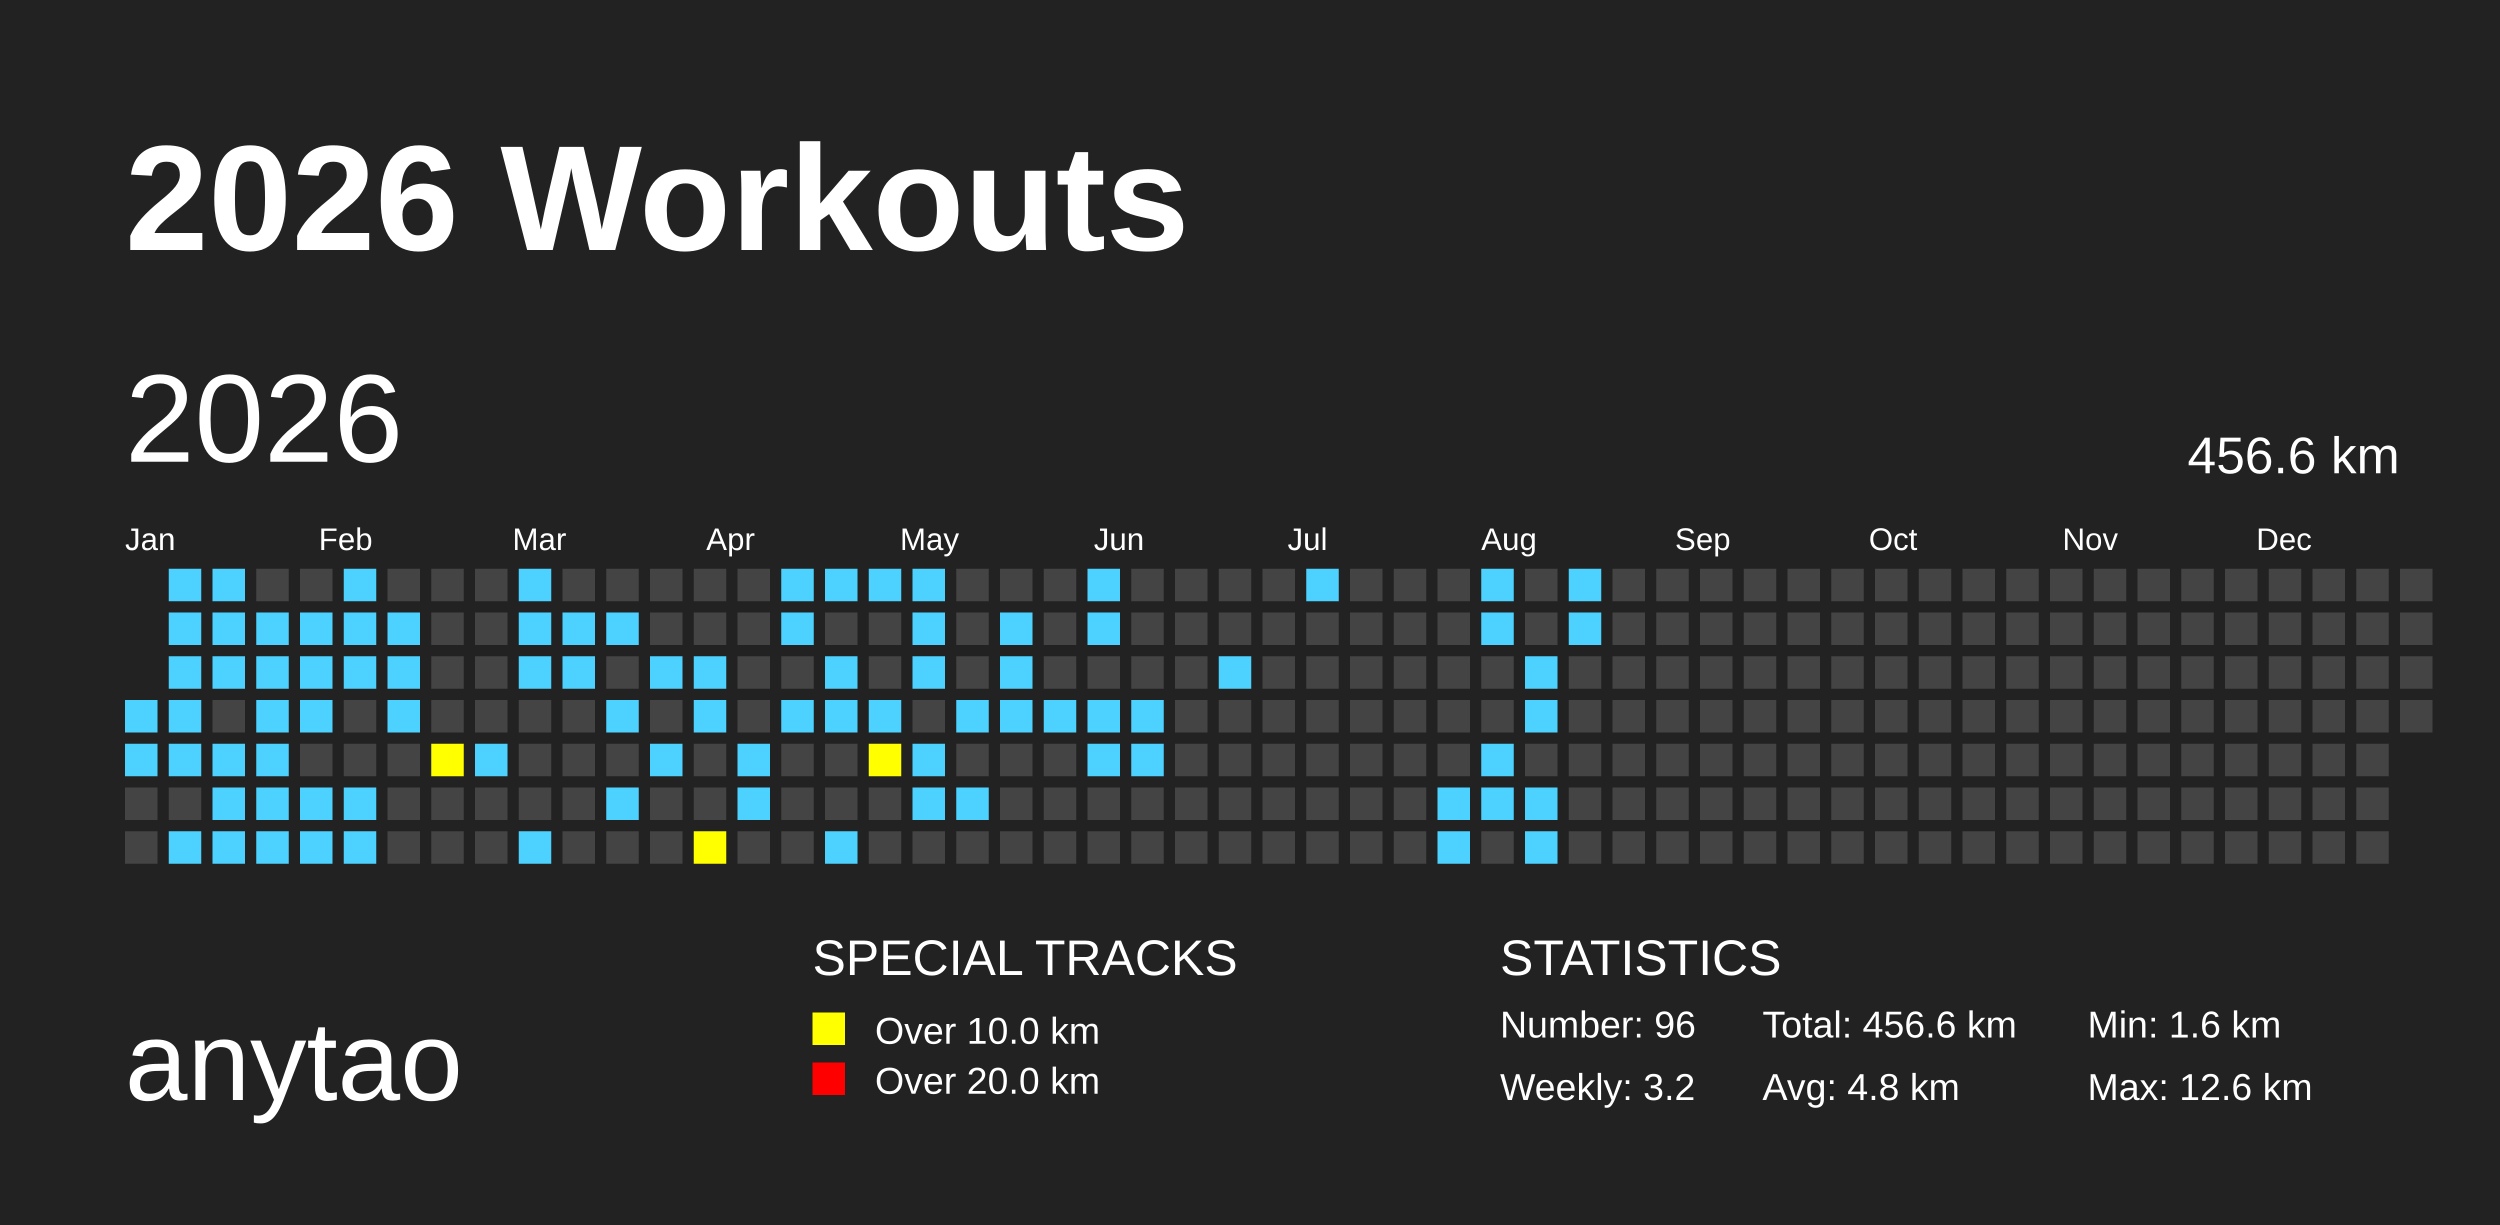
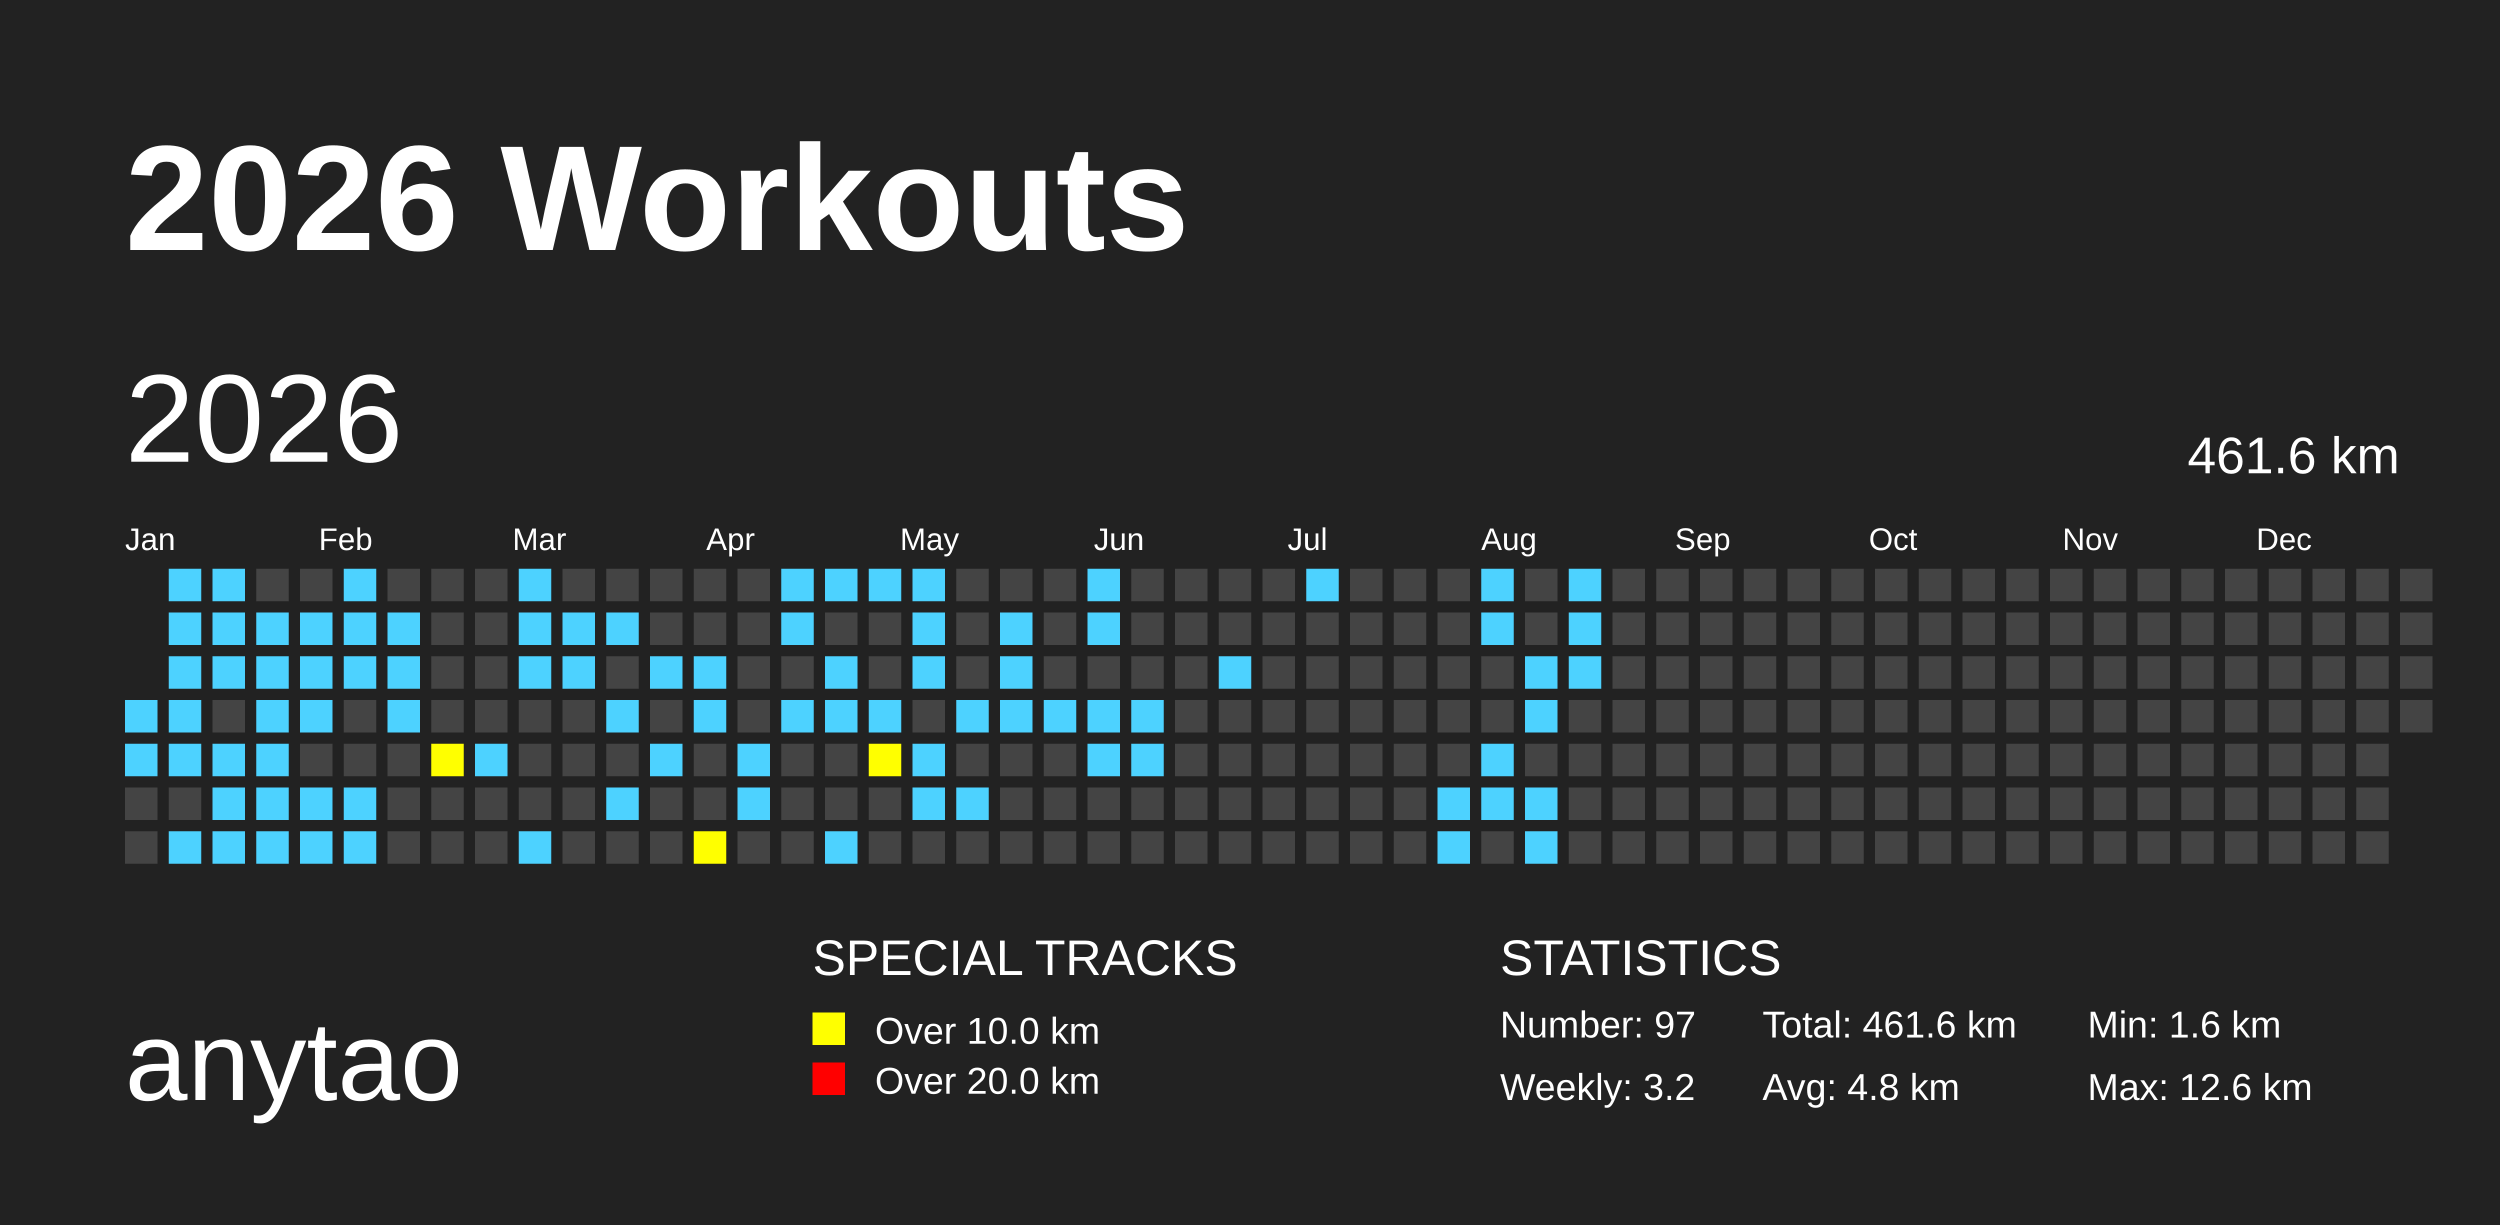
<svg xmlns="http://www.w3.org/2000/svg" baseProfile="full" height="98mm" version="1.1" viewBox="0,0,200,98" width="200mm">
  <defs>
    <pattern height="2" id="indoor-stripe" patternUnits="userSpaceOnUse" width="2">
      <line stroke="white" stroke-opacity="0.45" stroke-width="0.5" x1="0" x2="2" y1="2" y2="0" />
    </pattern>
  </defs>
  <rect fill="#222222" height="98" width="200" x="0" y="0" />
  <text fill="#FFFFFF" style="font-size:12px; font-family:Arial; font-weight:bold;" x="10" y="20">2026 Workouts</text>
  <text fill="#FFFFFF" style="font-size:9px; font-family:Arial" x="10" y="88">anytao</text>
  <text fill="#FFFFFF" style="font-size:4px; font-family:Arial" x="65" y="78">SPECIAL TRACKS</text>
  <rect fill="yellow" height="2.6" width="2.6" x="65" y="81" />
  <text fill="#FFFFFF" style="font-size:3px; font-family:Arial" x="70" y="83.5">Over 10.0 km</text>
  <rect fill="red" height="2.6" width="2.6" x="65" y="85" />
  <text fill="#FFFFFF" style="font-size:3px; font-family:Arial" x="70" y="87.5">Over 20.0 km</text>
  <text fill="#FFFFFF" style="font-size:4px; font-family:Arial" x="120" y="78">STATISTICS</text>
-   <text fill="#FFFFFF" style="font-size:3px; font-family:Arial" x="120" y="83">Number: 96</text>
+   <text fill="#FFFFFF" style="font-size:3px; font-family:Arial" x="120" y="83">Number: 97</text>
  <text fill="#FFFFFF" style="font-size:3px; font-family:Arial" x="120" y="88">Weekly: 3.2</text>
-   <text fill="#FFFFFF" style="font-size:3px; font-family:Arial" x="141" y="83">Total: 456.6 km</text>
+   <text fill="#FFFFFF" style="font-size:3px; font-family:Arial" x="141" y="83">Total: 461.6 km</text>
  <text fill="#FFFFFF" style="font-size:3px; font-family:Arial" x="141" y="88">Avg: 4.8 km</text>
  <text fill="#FFFFFF" style="font-size:3px; font-family:Arial" x="167" y="83">Min: 1.6 km</text>
  <text fill="#FFFFFF" style="font-size:3px; font-family:Arial" x="167" y="88">Max: 12.6 km</text>
  <text dominant-baseline="hanging" fill="#FFFFFF" style="font-size:10.0px; font-family:Arial;" x="10" y="30">2026</text>
-   <text dominant-baseline="hanging" fill="#FFFFFF" style="font-size:4.125px; font-family:Arial;" x="175" y="35">456.6 km</text>
+   <text dominant-baseline="hanging" fill="#FFFFFF" style="font-size:4.125px; font-family:Arial;" x="175" y="35">461.6 km</text>
  <text fill="#FFFFFF" style="font-size:2.5px; font-family:Arial" x="10.0" y="44">Jan</text>
  <text fill="#FFFFFF" style="font-size:2.5px; font-family:Arial" x="25.5" y="44">Feb</text>
  <text fill="#FFFFFF" style="font-size:2.5px; font-family:Arial" x="41.0" y="44">Mar</text>
  <text fill="#FFFFFF" style="font-size:2.5px; font-family:Arial" x="56.5" y="44">Apr</text>
  <text fill="#FFFFFF" style="font-size:2.5px; font-family:Arial" x="72.0" y="44">May</text>
  <text fill="#FFFFFF" style="font-size:2.5px; font-family:Arial" x="87.5" y="44">Jun</text>
  <text fill="#FFFFFF" style="font-size:2.5px; font-family:Arial" x="103.0" y="44">Jul</text>
  <text fill="#FFFFFF" style="font-size:2.5px; font-family:Arial" x="118.5" y="44">Aug</text>
  <text fill="#FFFFFF" style="font-size:2.5px; font-family:Arial" x="134.0" y="44">Sep</text>
  <text fill="#FFFFFF" style="font-size:2.5px; font-family:Arial" x="149.5" y="44">Oct</text>
  <text fill="#FFFFFF" style="font-size:2.5px; font-family:Arial" x="165.0" y="44">Nov</text>
  <text fill="#FFFFFF" style="font-size:2.5px; font-family:Arial" x="180.5" y="44">Dec</text>
  <rect fill="#4DD2FF" height="2.6" width="2.6" x="10.0" y="56.0" />
  <rect fill="#4DD2FF" height="2.6" width="2.6" x="10.0" y="59.5" />
  <rect fill="#444444" height="2.6" width="2.6" x="10.0" y="63.0" />
  <rect fill="#444444" height="2.6" width="2.6" x="10.0" y="66.5" />
  <rect fill="#4DD2FF" height="2.6" width="2.6" x="13.5" y="45.5" />
  <rect fill="#4DD2FF" height="2.6" width="2.6" x="13.5" y="49.0" />
  <rect fill="#4DD2FF" height="2.6" width="2.6" x="13.5" y="52.5" />
  <rect fill="#4DD2FF" height="2.6" width="2.6" x="13.5" y="56.0" />
  <rect fill="#4DD2FF" height="2.6" width="2.6" x="13.5" y="59.5" />
  <rect fill="#444444" height="2.6" width="2.6" x="13.5" y="63.0" />
  <rect fill="#4DD2FF" height="2.6" width="2.6" x="13.5" y="66.5" />
  <rect fill="#4DD2FF" height="2.6" width="2.6" x="17.0" y="45.5" />
  <rect fill="#4DD2FF" height="2.6" width="2.6" x="17.0" y="49.0" />
  <rect fill="#4DD2FF" height="2.6" width="2.6" x="17.0" y="52.5" />
  <rect fill="#444444" height="2.6" width="2.6" x="17.0" y="56.0" />
  <rect fill="#4DD2FF" height="2.6" width="2.6" x="17.0" y="59.5" />
  <rect fill="#4DD2FF" height="2.6" width="2.6" x="17.0" y="63.0" />
  <rect fill="#4DD2FF" height="2.6" width="2.6" x="17.0" y="66.5" />
  <rect fill="#444444" height="2.6" width="2.6" x="20.5" y="45.5" />
  <rect fill="#4DD2FF" height="2.6" width="2.6" x="20.5" y="49.0" />
  <rect fill="#4DD2FF" height="2.6" width="2.6" x="20.5" y="52.5" />
  <rect fill="#4DD2FF" height="2.6" width="2.6" x="20.5" y="56.0" />
  <rect fill="#4DD2FF" height="2.6" width="2.6" x="20.5" y="59.5" />
  <rect fill="#4DD2FF" height="2.6" width="2.6" x="20.5" y="63.0" />
  <rect fill="#4DD2FF" height="2.6" width="2.6" x="20.5" y="66.5" />
  <rect fill="#444444" height="2.6" width="2.6" x="24.0" y="45.5" />
  <rect fill="#4DD2FF" height="2.6" width="2.6" x="24.0" y="49.0" />
  <rect fill="#4DD2FF" height="2.6" width="2.6" x="24.0" y="52.5" />
  <rect fill="#4DD2FF" height="2.6" width="2.6" x="24.0" y="56.0" />
  <rect fill="#444444" height="2.6" width="2.6" x="24.0" y="59.5" />
  <rect fill="#4DD2FF" height="2.6" width="2.6" x="24.0" y="63.0" />
  <rect fill="#4DD2FF" height="2.6" width="2.6" x="24.0" y="66.5" />
  <rect fill="#4DD2FF" height="2.6" width="2.6" x="27.5" y="45.5" />
  <rect fill="#4DD2FF" height="2.6" width="2.6" x="27.5" y="49.0" />
  <rect fill="#4DD2FF" height="2.6" width="2.6" x="27.5" y="52.5" />
  <rect fill="#444444" height="2.6" width="2.6" x="27.5" y="56.0" />
  <rect fill="#444444" height="2.6" width="2.6" x="27.5" y="59.5" />
  <rect fill="#4DD2FF" height="2.6" width="2.6" x="27.5" y="63.0" />
  <rect fill="#4DD2FF" height="2.6" width="2.6" x="27.5" y="66.5" />
  <rect fill="#444444" height="2.6" width="2.6" x="31.0" y="45.5" />
  <rect fill="#4DD2FF" height="2.6" width="2.6" x="31.0" y="49.0" />
  <rect fill="#4DD2FF" height="2.6" width="2.6" x="31.0" y="52.5" />
  <rect fill="#4DD2FF" height="2.6" width="2.6" x="31.0" y="56.0" />
  <rect fill="#444444" height="2.6" width="2.6" x="31.0" y="59.5" />
  <rect fill="#444444" height="2.6" width="2.6" x="31.0" y="63.0" />
  <rect fill="#444444" height="2.6" width="2.6" x="31.0" y="66.5" />
  <rect fill="#444444" height="2.6" width="2.6" x="34.5" y="45.5" />
  <rect fill="#444444" height="2.6" width="2.6" x="34.5" y="49.0" />
  <rect fill="#444444" height="2.6" width="2.6" x="34.5" y="52.5" />
  <rect fill="#444444" height="2.6" width="2.6" x="34.5" y="56.0" />
  <rect fill="yellow" height="2.6" width="2.6" x="34.5" y="59.5" />
  <rect fill="#444444" height="2.6" width="2.6" x="34.5" y="63.0" />
  <rect fill="#444444" height="2.6" width="2.6" x="34.5" y="66.5" />
  <rect fill="#444444" height="2.6" width="2.6" x="38.0" y="45.5" />
  <rect fill="#444444" height="2.6" width="2.6" x="38.0" y="49.0" />
  <rect fill="#444444" height="2.6" width="2.6" x="38.0" y="52.5" />
  <rect fill="#444444" height="2.6" width="2.6" x="38.0" y="56.0" />
  <rect fill="#4DD2FF" height="2.6" width="2.6" x="38.0" y="59.5" />
  <rect fill="#444444" height="2.6" width="2.6" x="38.0" y="63.0" />
  <rect fill="#444444" height="2.6" width="2.6" x="38.0" y="66.5" />
  <rect fill="#4DD2FF" height="2.6" width="2.6" x="41.5" y="45.5" />
  <rect fill="#4DD2FF" height="2.6" width="2.6" x="41.5" y="49.0" />
  <rect fill="#4DD2FF" height="2.6" width="2.6" x="41.5" y="52.5" />
  <rect fill="#444444" height="2.6" width="2.6" x="41.5" y="56.0" />
  <rect fill="#444444" height="2.6" width="2.6" x="41.5" y="59.5" />
  <rect fill="#444444" height="2.6" width="2.6" x="41.5" y="63.0" />
  <rect fill="#4DD2FF" height="2.6" width="2.6" x="41.5" y="66.5" />
  <rect fill="#444444" height="2.6" width="2.6" x="45.0" y="45.5" />
  <rect fill="#4DD2FF" height="2.6" width="2.6" x="45.0" y="49.0" />
  <rect fill="#4DD2FF" height="2.6" width="2.6" x="45.0" y="52.5" />
  <rect fill="#444444" height="2.6" width="2.6" x="45.0" y="56.0" />
  <rect fill="#444444" height="2.6" width="2.6" x="45.0" y="59.5" />
  <rect fill="#444444" height="2.6" width="2.6" x="45.0" y="63.0" />
  <rect fill="#444444" height="2.6" width="2.6" x="45.0" y="66.5" />
  <rect fill="#444444" height="2.6" width="2.6" x="48.5" y="45.5" />
  <rect fill="#4DD2FF" height="2.6" width="2.6" x="48.5" y="49.0" />
  <rect fill="#444444" height="2.6" width="2.6" x="48.5" y="52.5" />
  <rect fill="#4DD2FF" height="2.6" width="2.6" x="48.5" y="56.0" />
  <rect fill="#444444" height="2.6" width="2.6" x="48.5" y="59.5" />
  <rect fill="#4DD2FF" height="2.6" width="2.6" x="48.5" y="63.0" />
  <rect fill="#444444" height="2.6" width="2.6" x="48.5" y="66.5" />
  <rect fill="#444444" height="2.6" width="2.6" x="52.0" y="45.5" />
  <rect fill="#444444" height="2.6" width="2.6" x="52.0" y="49.0" />
  <rect fill="#4DD2FF" height="2.6" width="2.6" x="52.0" y="52.5" />
  <rect fill="#444444" height="2.6" width="2.6" x="52.0" y="56.0" />
  <rect fill="#4DD2FF" height="2.6" width="2.6" x="52.0" y="59.5" />
  <rect fill="#444444" height="2.6" width="2.6" x="52.0" y="63.0" />
  <rect fill="#444444" height="2.6" width="2.6" x="52.0" y="66.5" />
  <rect fill="#444444" height="2.6" width="2.6" x="55.5" y="45.5" />
  <rect fill="#444444" height="2.6" width="2.6" x="55.5" y="49.0" />
  <rect fill="#4DD2FF" height="2.6" width="2.6" x="55.5" y="52.5" />
  <rect fill="#4DD2FF" height="2.6" width="2.6" x="55.5" y="56.0" />
  <rect fill="#444444" height="2.6" width="2.6" x="55.5" y="59.5" />
  <rect fill="#444444" height="2.6" width="2.6" x="55.5" y="63.0" />
  <rect fill="yellow" height="2.6" width="2.6" x="55.5" y="66.5" />
  <rect fill="#444444" height="2.6" width="2.6" x="59.0" y="45.5" />
  <rect fill="#444444" height="2.6" width="2.6" x="59.0" y="49.0" />
  <rect fill="#444444" height="2.6" width="2.6" x="59.0" y="52.5" />
  <rect fill="#444444" height="2.6" width="2.6" x="59.0" y="56.0" />
  <rect fill="#4DD2FF" height="2.6" width="2.6" x="59.0" y="59.5" />
  <rect fill="#4DD2FF" height="2.6" width="2.6" x="59.0" y="63.0" />
  <rect fill="#444444" height="2.6" width="2.6" x="59.0" y="66.5" />
  <rect fill="#4DD2FF" height="2.6" width="2.6" x="62.5" y="45.5" />
  <rect fill="#4DD2FF" height="2.6" width="2.6" x="62.5" y="49.0" />
  <rect fill="#444444" height="2.6" width="2.6" x="62.5" y="52.5" />
  <rect fill="#4DD2FF" height="2.6" width="2.6" x="62.5" y="56.0" />
  <rect fill="#444444" height="2.6" width="2.6" x="62.5" y="59.5" />
  <rect fill="#444444" height="2.6" width="2.6" x="62.5" y="63.0" />
  <rect fill="#444444" height="2.6" width="2.6" x="62.5" y="66.5" />
  <rect fill="#4DD2FF" height="2.6" width="2.6" x="66.0" y="45.5" />
  <rect fill="#444444" height="2.6" width="2.6" x="66.0" y="49.0" />
  <rect fill="#4DD2FF" height="2.6" width="2.6" x="66.0" y="52.5" />
  <rect fill="#4DD2FF" height="2.6" width="2.6" x="66.0" y="56.0" />
  <rect fill="#444444" height="2.6" width="2.6" x="66.0" y="59.5" />
  <rect fill="#444444" height="2.6" width="2.6" x="66.0" y="63.0" />
  <rect fill="#4DD2FF" height="2.6" width="2.6" x="66.0" y="66.5" />
  <rect fill="#4DD2FF" height="2.6" width="2.6" x="69.5" y="45.5" />
  <rect fill="#444444" height="2.6" width="2.6" x="69.5" y="49.0" />
  <rect fill="#444444" height="2.6" width="2.6" x="69.5" y="52.5" />
  <rect fill="#4DD2FF" height="2.6" width="2.6" x="69.5" y="56.0" />
  <rect fill="yellow" height="2.6" width="2.6" x="69.5" y="59.5" />
  <rect fill="#444444" height="2.6" width="2.6" x="69.5" y="63.0" />
  <rect fill="#444444" height="2.6" width="2.6" x="69.5" y="66.5" />
  <rect fill="#4DD2FF" height="2.6" width="2.6" x="73.0" y="45.5" />
  <rect fill="#4DD2FF" height="2.6" width="2.6" x="73.0" y="49.0" />
  <rect fill="#4DD2FF" height="2.6" width="2.6" x="73.0" y="52.5" />
  <rect fill="#444444" height="2.6" width="2.6" x="73.0" y="56.0" />
  <rect fill="#4DD2FF" height="2.6" width="2.6" x="73.0" y="59.5" />
  <rect fill="#4DD2FF" height="2.6" width="2.6" x="73.0" y="63.0" />
  <rect fill="#444444" height="2.6" width="2.6" x="73.0" y="66.5" />
  <rect fill="#444444" height="2.6" width="2.6" x="76.5" y="45.5" />
  <rect fill="#444444" height="2.6" width="2.6" x="76.5" y="49.0" />
  <rect fill="#444444" height="2.6" width="2.6" x="76.5" y="52.5" />
  <rect fill="#4DD2FF" height="2.6" width="2.6" x="76.5" y="56.0" />
  <rect fill="#444444" height="2.6" width="2.6" x="76.5" y="59.5" />
  <rect fill="#4DD2FF" height="2.6" width="2.6" x="76.5" y="63.0" />
  <rect fill="#444444" height="2.6" width="2.6" x="76.5" y="66.5" />
  <rect fill="#444444" height="2.6" width="2.6" x="80.0" y="45.5" />
  <rect fill="#4DD2FF" height="2.6" width="2.6" x="80.0" y="49.0" />
  <rect fill="#4DD2FF" height="2.6" width="2.6" x="80.0" y="52.5" />
  <rect fill="#4DD2FF" height="2.6" width="2.6" x="80.0" y="56.0" />
  <rect fill="#444444" height="2.6" width="2.6" x="80.0" y="59.5" />
  <rect fill="#444444" height="2.6" width="2.6" x="80.0" y="63.0" />
  <rect fill="#444444" height="2.6" width="2.6" x="80.0" y="66.5" />
  <rect fill="#444444" height="2.6" width="2.6" x="83.5" y="45.5" />
  <rect fill="#444444" height="2.6" width="2.6" x="83.5" y="49.0" />
  <rect fill="#444444" height="2.6" width="2.6" x="83.5" y="52.5" />
  <rect fill="#4DD2FF" height="2.6" width="2.6" x="83.5" y="56.0" />
  <rect fill="#444444" height="2.6" width="2.6" x="83.5" y="59.5" />
  <rect fill="#444444" height="2.6" width="2.6" x="83.5" y="63.0" />
  <rect fill="#444444" height="2.6" width="2.6" x="83.5" y="66.5" />
  <rect fill="#4DD2FF" height="2.6" width="2.6" x="87.0" y="45.5" />
  <rect fill="#4DD2FF" height="2.6" width="2.6" x="87.0" y="49.0" />
  <rect fill="#444444" height="2.6" width="2.6" x="87.0" y="52.5" />
  <rect fill="#4DD2FF" height="2.6" width="2.6" x="87.0" y="56.0" />
  <rect fill="#4DD2FF" height="2.6" width="2.6" x="87.0" y="59.5" />
  <rect fill="#444444" height="2.6" width="2.6" x="87.0" y="63.0" />
  <rect fill="#444444" height="2.6" width="2.6" x="87.0" y="66.5" />
  <rect fill="#444444" height="2.6" width="2.6" x="90.5" y="45.5" />
  <rect fill="#444444" height="2.6" width="2.6" x="90.5" y="49.0" />
  <rect fill="#444444" height="2.6" width="2.6" x="90.5" y="52.5" />
  <rect fill="#4DD2FF" height="2.6" width="2.6" x="90.5" y="56.0" />
  <rect fill="#4DD2FF" height="2.6" width="2.6" x="90.5" y="59.5" />
  <rect fill="#444444" height="2.6" width="2.6" x="90.5" y="63.0" />
  <rect fill="#444444" height="2.6" width="2.6" x="90.5" y="66.5" />
  <rect fill="#444444" height="2.6" width="2.6" x="94.0" y="45.5" />
  <rect fill="#444444" height="2.6" width="2.6" x="94.0" y="49.0" />
  <rect fill="#444444" height="2.6" width="2.6" x="94.0" y="52.5" />
  <rect fill="#444444" height="2.6" width="2.6" x="94.0" y="56.0" />
  <rect fill="#444444" height="2.6" width="2.6" x="94.0" y="59.5" />
  <rect fill="#444444" height="2.6" width="2.6" x="94.0" y="63.0" />
  <rect fill="#444444" height="2.6" width="2.6" x="94.0" y="66.5" />
  <rect fill="#444444" height="2.6" width="2.6" x="97.5" y="45.5" />
  <rect fill="#444444" height="2.6" width="2.6" x="97.5" y="49.0" />
  <rect fill="#4DD2FF" height="2.6" width="2.6" x="97.5" y="52.5" />
  <rect fill="#444444" height="2.6" width="2.6" x="97.5" y="56.0" />
  <rect fill="#444444" height="2.6" width="2.6" x="97.5" y="59.5" />
  <rect fill="#444444" height="2.6" width="2.6" x="97.5" y="63.0" />
  <rect fill="#444444" height="2.6" width="2.6" x="97.5" y="66.5" />
  <rect fill="#444444" height="2.6" width="2.6" x="101.0" y="45.5" />
  <rect fill="#444444" height="2.6" width="2.6" x="101.0" y="49.0" />
  <rect fill="#444444" height="2.6" width="2.6" x="101.0" y="52.5" />
  <rect fill="#444444" height="2.6" width="2.6" x="101.0" y="56.0" />
  <rect fill="#444444" height="2.6" width="2.6" x="101.0" y="59.5" />
  <rect fill="#444444" height="2.6" width="2.6" x="101.0" y="63.0" />
  <rect fill="#444444" height="2.6" width="2.6" x="101.0" y="66.5" />
  <rect fill="#4DD2FF" height="2.6" width="2.6" x="104.5" y="45.5" />
  <rect fill="#444444" height="2.6" width="2.6" x="104.5" y="49.0" />
  <rect fill="#444444" height="2.6" width="2.6" x="104.5" y="52.5" />
  <rect fill="#444444" height="2.6" width="2.6" x="104.5" y="56.0" />
  <rect fill="#444444" height="2.6" width="2.6" x="104.5" y="59.5" />
  <rect fill="#444444" height="2.6" width="2.6" x="104.5" y="63.0" />
  <rect fill="#444444" height="2.6" width="2.6" x="104.5" y="66.5" />
  <rect fill="#444444" height="2.6" width="2.6" x="108.0" y="45.5" />
  <rect fill="#444444" height="2.6" width="2.6" x="108.0" y="49.0" />
  <rect fill="#444444" height="2.6" width="2.6" x="108.0" y="52.5" />
  <rect fill="#444444" height="2.6" width="2.6" x="108.0" y="56.0" />
  <rect fill="#444444" height="2.6" width="2.6" x="108.0" y="59.5" />
  <rect fill="#444444" height="2.6" width="2.6" x="108.0" y="63.0" />
  <rect fill="#444444" height="2.6" width="2.6" x="108.0" y="66.5" />
  <rect fill="#444444" height="2.6" width="2.6" x="111.5" y="45.5" />
  <rect fill="#444444" height="2.6" width="2.6" x="111.5" y="49.0" />
  <rect fill="#444444" height="2.6" width="2.6" x="111.5" y="52.5" />
  <rect fill="#444444" height="2.6" width="2.6" x="111.5" y="56.0" />
  <rect fill="#444444" height="2.6" width="2.6" x="111.5" y="59.5" />
  <rect fill="#444444" height="2.6" width="2.6" x="111.5" y="63.0" />
  <rect fill="#444444" height="2.6" width="2.6" x="111.5" y="66.5" />
  <rect fill="#444444" height="2.6" width="2.6" x="115.0" y="45.5" />
  <rect fill="#444444" height="2.6" width="2.6" x="115.0" y="49.0" />
  <rect fill="#444444" height="2.6" width="2.6" x="115.0" y="52.5" />
  <rect fill="#444444" height="2.6" width="2.6" x="115.0" y="56.0" />
  <rect fill="#444444" height="2.6" width="2.6" x="115.0" y="59.5" />
  <rect fill="#4DD2FF" height="2.6" width="2.6" x="115.0" y="63.0" />
  <rect fill="#4DD2FF" height="2.6" width="2.6" x="115.0" y="66.5" />
  <rect fill="#4DD2FF" height="2.6" width="2.6" x="118.5" y="45.5" />
  <rect fill="#4DD2FF" height="2.6" width="2.6" x="118.5" y="49.0" />
  <rect fill="#444444" height="2.6" width="2.6" x="118.5" y="52.5" />
  <rect fill="#444444" height="2.6" width="2.6" x="118.5" y="56.0" />
  <rect fill="#4DD2FF" height="2.6" width="2.6" x="118.5" y="59.5" />
  <rect fill="#4DD2FF" height="2.6" width="2.6" x="118.5" y="63.0" />
  <rect fill="#444444" height="2.6" width="2.6" x="118.5" y="66.5" />
  <rect fill="#444444" height="2.6" width="2.6" x="122.0" y="45.5" />
  <rect fill="#444444" height="2.6" width="2.6" x="122.0" y="49.0" />
  <rect fill="#4DD2FF" height="2.6" width="2.6" x="122.0" y="52.5" />
  <rect fill="#4DD2FF" height="2.6" width="2.6" x="122.0" y="56.0" />
  <rect fill="#444444" height="2.6" width="2.6" x="122.0" y="59.5" />
  <rect fill="#4DD2FF" height="2.6" width="2.6" x="122.0" y="63.0" />
  <rect fill="#4DD2FF" height="2.6" width="2.6" x="122.0" y="66.5" />
  <rect fill="#4DD2FF" height="2.6" width="2.6" x="125.5" y="45.5" />
  <rect fill="#4DD2FF" height="2.6" width="2.6" x="125.5" y="49.0" />
-   <rect fill="#444444" height="2.6" width="2.6" x="125.5" y="52.5" />
+   <rect fill="#4DD2FF" height="2.6" width="2.6" x="125.5" y="52.5" />
  <rect fill="#444444" height="2.6" width="2.6" x="125.5" y="56.0" />
  <rect fill="#444444" height="2.6" width="2.6" x="125.5" y="59.5" />
  <rect fill="#444444" height="2.6" width="2.6" x="125.5" y="63.0" />
  <rect fill="#444444" height="2.6" width="2.6" x="125.5" y="66.5" />
  <rect fill="#444444" height="2.6" width="2.6" x="129.0" y="45.5" />
  <rect fill="#444444" height="2.6" width="2.6" x="129.0" y="49.0" />
  <rect fill="#444444" height="2.6" width="2.6" x="129.0" y="52.5" />
  <rect fill="#444444" height="2.6" width="2.6" x="129.0" y="56.0" />
  <rect fill="#444444" height="2.6" width="2.6" x="129.0" y="59.5" />
  <rect fill="#444444" height="2.6" width="2.6" x="129.0" y="63.0" />
  <rect fill="#444444" height="2.6" width="2.6" x="129.0" y="66.5" />
  <rect fill="#444444" height="2.6" width="2.6" x="132.5" y="45.5" />
  <rect fill="#444444" height="2.6" width="2.6" x="132.5" y="49.0" />
  <rect fill="#444444" height="2.6" width="2.6" x="132.5" y="52.5" />
  <rect fill="#444444" height="2.6" width="2.6" x="132.5" y="56.0" />
  <rect fill="#444444" height="2.6" width="2.6" x="132.5" y="59.5" />
  <rect fill="#444444" height="2.6" width="2.6" x="132.5" y="63.0" />
  <rect fill="#444444" height="2.6" width="2.6" x="132.5" y="66.5" />
  <rect fill="#444444" height="2.6" width="2.6" x="136.0" y="45.5" />
  <rect fill="#444444" height="2.6" width="2.6" x="136.0" y="49.0" />
  <rect fill="#444444" height="2.6" width="2.6" x="136.0" y="52.5" />
  <rect fill="#444444" height="2.6" width="2.6" x="136.0" y="56.0" />
  <rect fill="#444444" height="2.6" width="2.6" x="136.0" y="59.5" />
  <rect fill="#444444" height="2.6" width="2.6" x="136.0" y="63.0" />
  <rect fill="#444444" height="2.6" width="2.6" x="136.0" y="66.5" />
  <rect fill="#444444" height="2.6" width="2.6" x="139.5" y="45.5" />
  <rect fill="#444444" height="2.6" width="2.6" x="139.5" y="49.0" />
  <rect fill="#444444" height="2.6" width="2.6" x="139.5" y="52.5" />
  <rect fill="#444444" height="2.6" width="2.6" x="139.5" y="56.0" />
  <rect fill="#444444" height="2.6" width="2.6" x="139.5" y="59.5" />
  <rect fill="#444444" height="2.6" width="2.6" x="139.5" y="63.0" />
  <rect fill="#444444" height="2.6" width="2.6" x="139.5" y="66.5" />
  <rect fill="#444444" height="2.6" width="2.6" x="143.0" y="45.5" />
  <rect fill="#444444" height="2.6" width="2.6" x="143.0" y="49.0" />
  <rect fill="#444444" height="2.6" width="2.6" x="143.0" y="52.5" />
  <rect fill="#444444" height="2.6" width="2.6" x="143.0" y="56.0" />
  <rect fill="#444444" height="2.6" width="2.6" x="143.0" y="59.5" />
  <rect fill="#444444" height="2.6" width="2.6" x="143.0" y="63.0" />
  <rect fill="#444444" height="2.6" width="2.6" x="143.0" y="66.5" />
  <rect fill="#444444" height="2.6" width="2.6" x="146.5" y="45.5" />
  <rect fill="#444444" height="2.6" width="2.6" x="146.5" y="49.0" />
  <rect fill="#444444" height="2.6" width="2.6" x="146.5" y="52.5" />
  <rect fill="#444444" height="2.6" width="2.6" x="146.5" y="56.0" />
  <rect fill="#444444" height="2.6" width="2.6" x="146.5" y="59.5" />
  <rect fill="#444444" height="2.6" width="2.6" x="146.5" y="63.0" />
  <rect fill="#444444" height="2.6" width="2.6" x="146.5" y="66.5" />
  <rect fill="#444444" height="2.6" width="2.6" x="150.0" y="45.5" />
  <rect fill="#444444" height="2.6" width="2.6" x="150.0" y="49.0" />
  <rect fill="#444444" height="2.6" width="2.6" x="150.0" y="52.5" />
  <rect fill="#444444" height="2.6" width="2.6" x="150.0" y="56.0" />
  <rect fill="#444444" height="2.6" width="2.6" x="150.0" y="59.5" />
  <rect fill="#444444" height="2.6" width="2.6" x="150.0" y="63.0" />
  <rect fill="#444444" height="2.6" width="2.6" x="150.0" y="66.5" />
  <rect fill="#444444" height="2.6" width="2.6" x="153.5" y="45.5" />
  <rect fill="#444444" height="2.6" width="2.6" x="153.5" y="49.0" />
  <rect fill="#444444" height="2.6" width="2.6" x="153.5" y="52.5" />
  <rect fill="#444444" height="2.6" width="2.6" x="153.5" y="56.0" />
  <rect fill="#444444" height="2.6" width="2.6" x="153.5" y="59.5" />
  <rect fill="#444444" height="2.6" width="2.6" x="153.5" y="63.0" />
  <rect fill="#444444" height="2.6" width="2.6" x="153.5" y="66.5" />
  <rect fill="#444444" height="2.6" width="2.6" x="157.0" y="45.5" />
  <rect fill="#444444" height="2.6" width="2.6" x="157.0" y="49.0" />
  <rect fill="#444444" height="2.6" width="2.6" x="157.0" y="52.5" />
  <rect fill="#444444" height="2.6" width="2.6" x="157.0" y="56.0" />
  <rect fill="#444444" height="2.6" width="2.6" x="157.0" y="59.5" />
  <rect fill="#444444" height="2.6" width="2.6" x="157.0" y="63.0" />
  <rect fill="#444444" height="2.6" width="2.6" x="157.0" y="66.5" />
  <rect fill="#444444" height="2.6" width="2.6" x="160.5" y="45.5" />
  <rect fill="#444444" height="2.6" width="2.6" x="160.5" y="49.0" />
  <rect fill="#444444" height="2.6" width="2.6" x="160.5" y="52.5" />
  <rect fill="#444444" height="2.6" width="2.6" x="160.5" y="56.0" />
  <rect fill="#444444" height="2.6" width="2.6" x="160.5" y="59.5" />
  <rect fill="#444444" height="2.6" width="2.6" x="160.5" y="63.0" />
  <rect fill="#444444" height="2.6" width="2.6" x="160.5" y="66.5" />
  <rect fill="#444444" height="2.6" width="2.6" x="164.0" y="45.5" />
  <rect fill="#444444" height="2.6" width="2.6" x="164.0" y="49.0" />
  <rect fill="#444444" height="2.6" width="2.6" x="164.0" y="52.5" />
  <rect fill="#444444" height="2.6" width="2.6" x="164.0" y="56.0" />
  <rect fill="#444444" height="2.6" width="2.6" x="164.0" y="59.5" />
  <rect fill="#444444" height="2.6" width="2.6" x="164.0" y="63.0" />
  <rect fill="#444444" height="2.6" width="2.6" x="164.0" y="66.5" />
  <rect fill="#444444" height="2.6" width="2.6" x="167.5" y="45.5" />
  <rect fill="#444444" height="2.6" width="2.6" x="167.5" y="49.0" />
  <rect fill="#444444" height="2.6" width="2.6" x="167.5" y="52.5" />
  <rect fill="#444444" height="2.6" width="2.6" x="167.5" y="56.0" />
  <rect fill="#444444" height="2.6" width="2.6" x="167.5" y="59.5" />
  <rect fill="#444444" height="2.6" width="2.6" x="167.5" y="63.0" />
  <rect fill="#444444" height="2.6" width="2.6" x="167.5" y="66.5" />
  <rect fill="#444444" height="2.6" width="2.6" x="171.0" y="45.5" />
  <rect fill="#444444" height="2.6" width="2.6" x="171.0" y="49.0" />
  <rect fill="#444444" height="2.6" width="2.6" x="171.0" y="52.5" />
  <rect fill="#444444" height="2.6" width="2.6" x="171.0" y="56.0" />
  <rect fill="#444444" height="2.6" width="2.6" x="171.0" y="59.5" />
  <rect fill="#444444" height="2.6" width="2.6" x="171.0" y="63.0" />
  <rect fill="#444444" height="2.6" width="2.6" x="171.0" y="66.5" />
  <rect fill="#444444" height="2.6" width="2.6" x="174.5" y="45.5" />
  <rect fill="#444444" height="2.6" width="2.6" x="174.5" y="49.0" />
  <rect fill="#444444" height="2.6" width="2.6" x="174.5" y="52.5" />
  <rect fill="#444444" height="2.6" width="2.6" x="174.5" y="56.0" />
  <rect fill="#444444" height="2.6" width="2.6" x="174.5" y="59.5" />
  <rect fill="#444444" height="2.6" width="2.6" x="174.5" y="63.0" />
  <rect fill="#444444" height="2.6" width="2.6" x="174.5" y="66.5" />
  <rect fill="#444444" height="2.6" width="2.6" x="178.0" y="45.5" />
  <rect fill="#444444" height="2.6" width="2.6" x="178.0" y="49.0" />
  <rect fill="#444444" height="2.6" width="2.6" x="178.0" y="52.5" />
  <rect fill="#444444" height="2.6" width="2.6" x="178.0" y="56.0" />
  <rect fill="#444444" height="2.6" width="2.6" x="178.0" y="59.5" />
  <rect fill="#444444" height="2.6" width="2.6" x="178.0" y="63.0" />
  <rect fill="#444444" height="2.6" width="2.6" x="178.0" y="66.5" />
  <rect fill="#444444" height="2.6" width="2.6" x="181.5" y="45.5" />
  <rect fill="#444444" height="2.6" width="2.6" x="181.5" y="49.0" />
  <rect fill="#444444" height="2.6" width="2.6" x="181.5" y="52.5" />
  <rect fill="#444444" height="2.6" width="2.6" x="181.5" y="56.0" />
  <rect fill="#444444" height="2.6" width="2.6" x="181.5" y="59.5" />
  <rect fill="#444444" height="2.6" width="2.6" x="181.5" y="63.0" />
  <rect fill="#444444" height="2.6" width="2.6" x="181.5" y="66.5" />
  <rect fill="#444444" height="2.6" width="2.6" x="185.0" y="45.5" />
  <rect fill="#444444" height="2.6" width="2.6" x="185.0" y="49.0" />
  <rect fill="#444444" height="2.6" width="2.6" x="185.0" y="52.5" />
  <rect fill="#444444" height="2.6" width="2.6" x="185.0" y="56.0" />
  <rect fill="#444444" height="2.6" width="2.6" x="185.0" y="59.5" />
  <rect fill="#444444" height="2.6" width="2.6" x="185.0" y="63.0" />
  <rect fill="#444444" height="2.6" width="2.6" x="185.0" y="66.5" />
  <rect fill="#444444" height="2.6" width="2.6" x="188.5" y="45.5" />
  <rect fill="#444444" height="2.6" width="2.6" x="188.5" y="49.0" />
  <rect fill="#444444" height="2.6" width="2.6" x="188.5" y="52.5" />
  <rect fill="#444444" height="2.6" width="2.6" x="188.5" y="56.0" />
  <rect fill="#444444" height="2.6" width="2.6" x="188.5" y="59.5" />
  <rect fill="#444444" height="2.6" width="2.6" x="188.5" y="63.0" />
  <rect fill="#444444" height="2.6" width="2.6" x="188.5" y="66.5" />
  <rect fill="#444444" height="2.6" width="2.6" x="192.0" y="45.5" />
  <rect fill="#444444" height="2.6" width="2.6" x="192.0" y="49.0" />
  <rect fill="#444444" height="2.6" width="2.6" x="192.0" y="52.5" />
  <rect fill="#444444" height="2.6" width="2.6" x="192.0" y="56.0" />
</svg>
